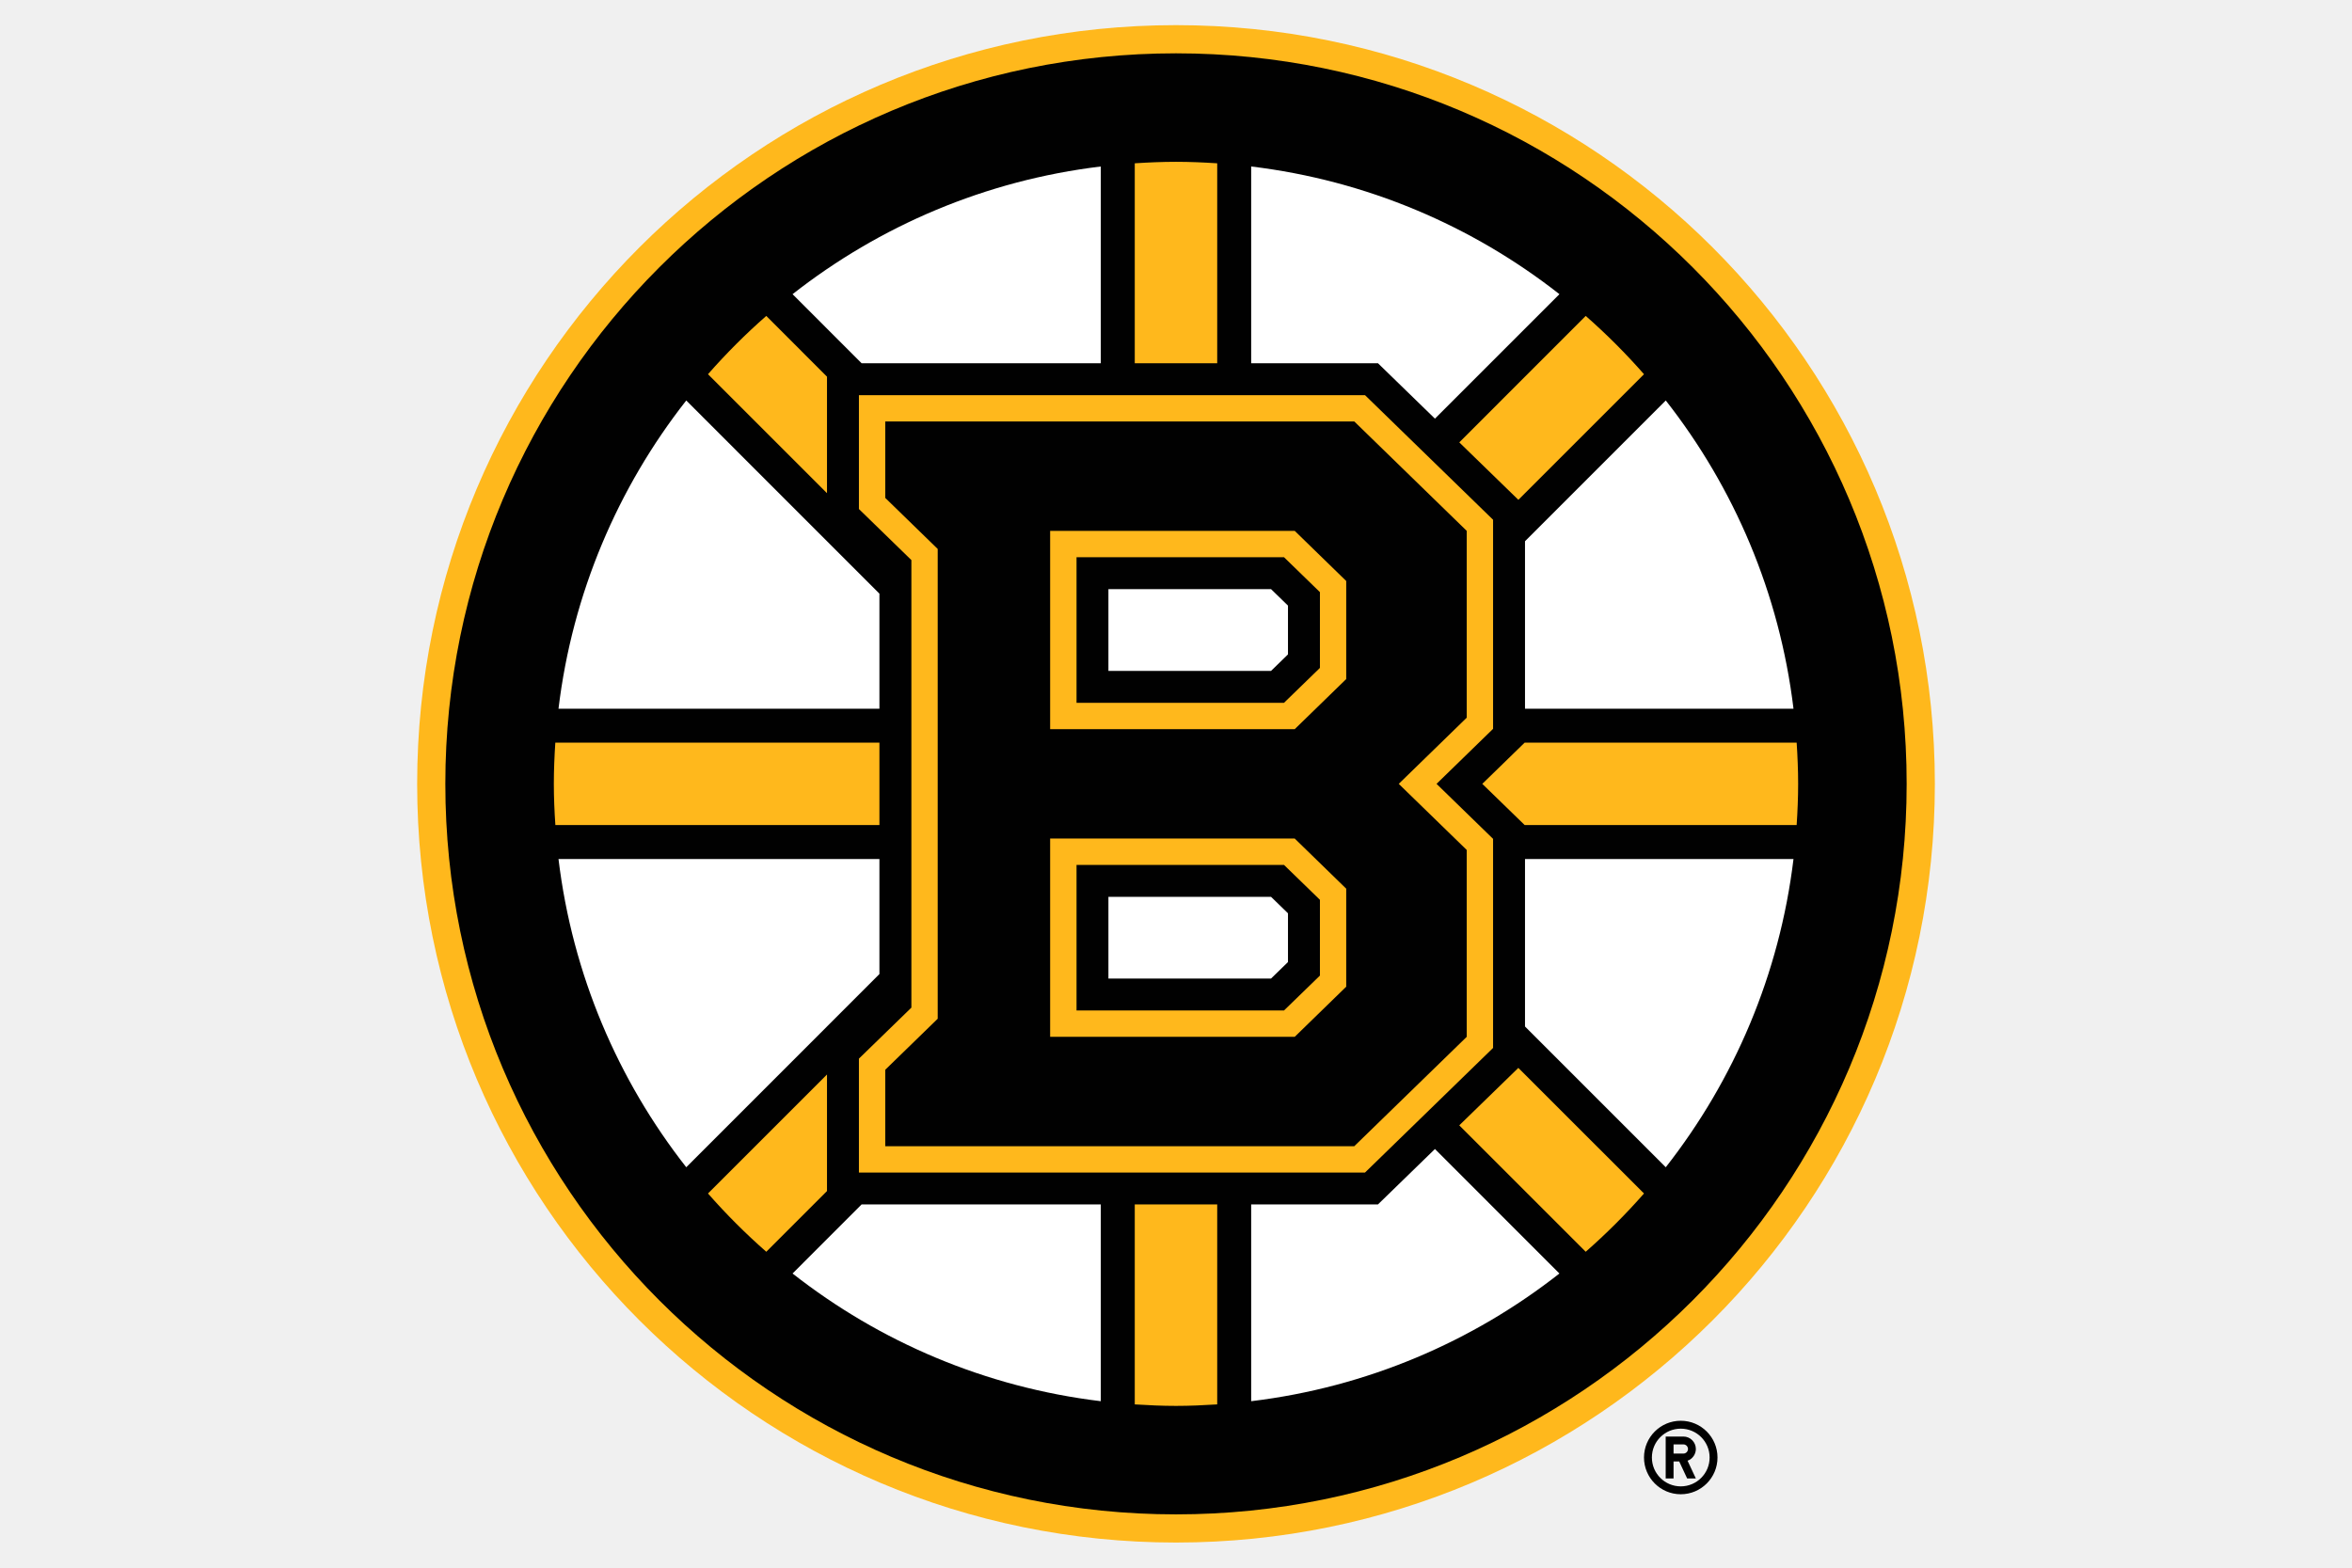
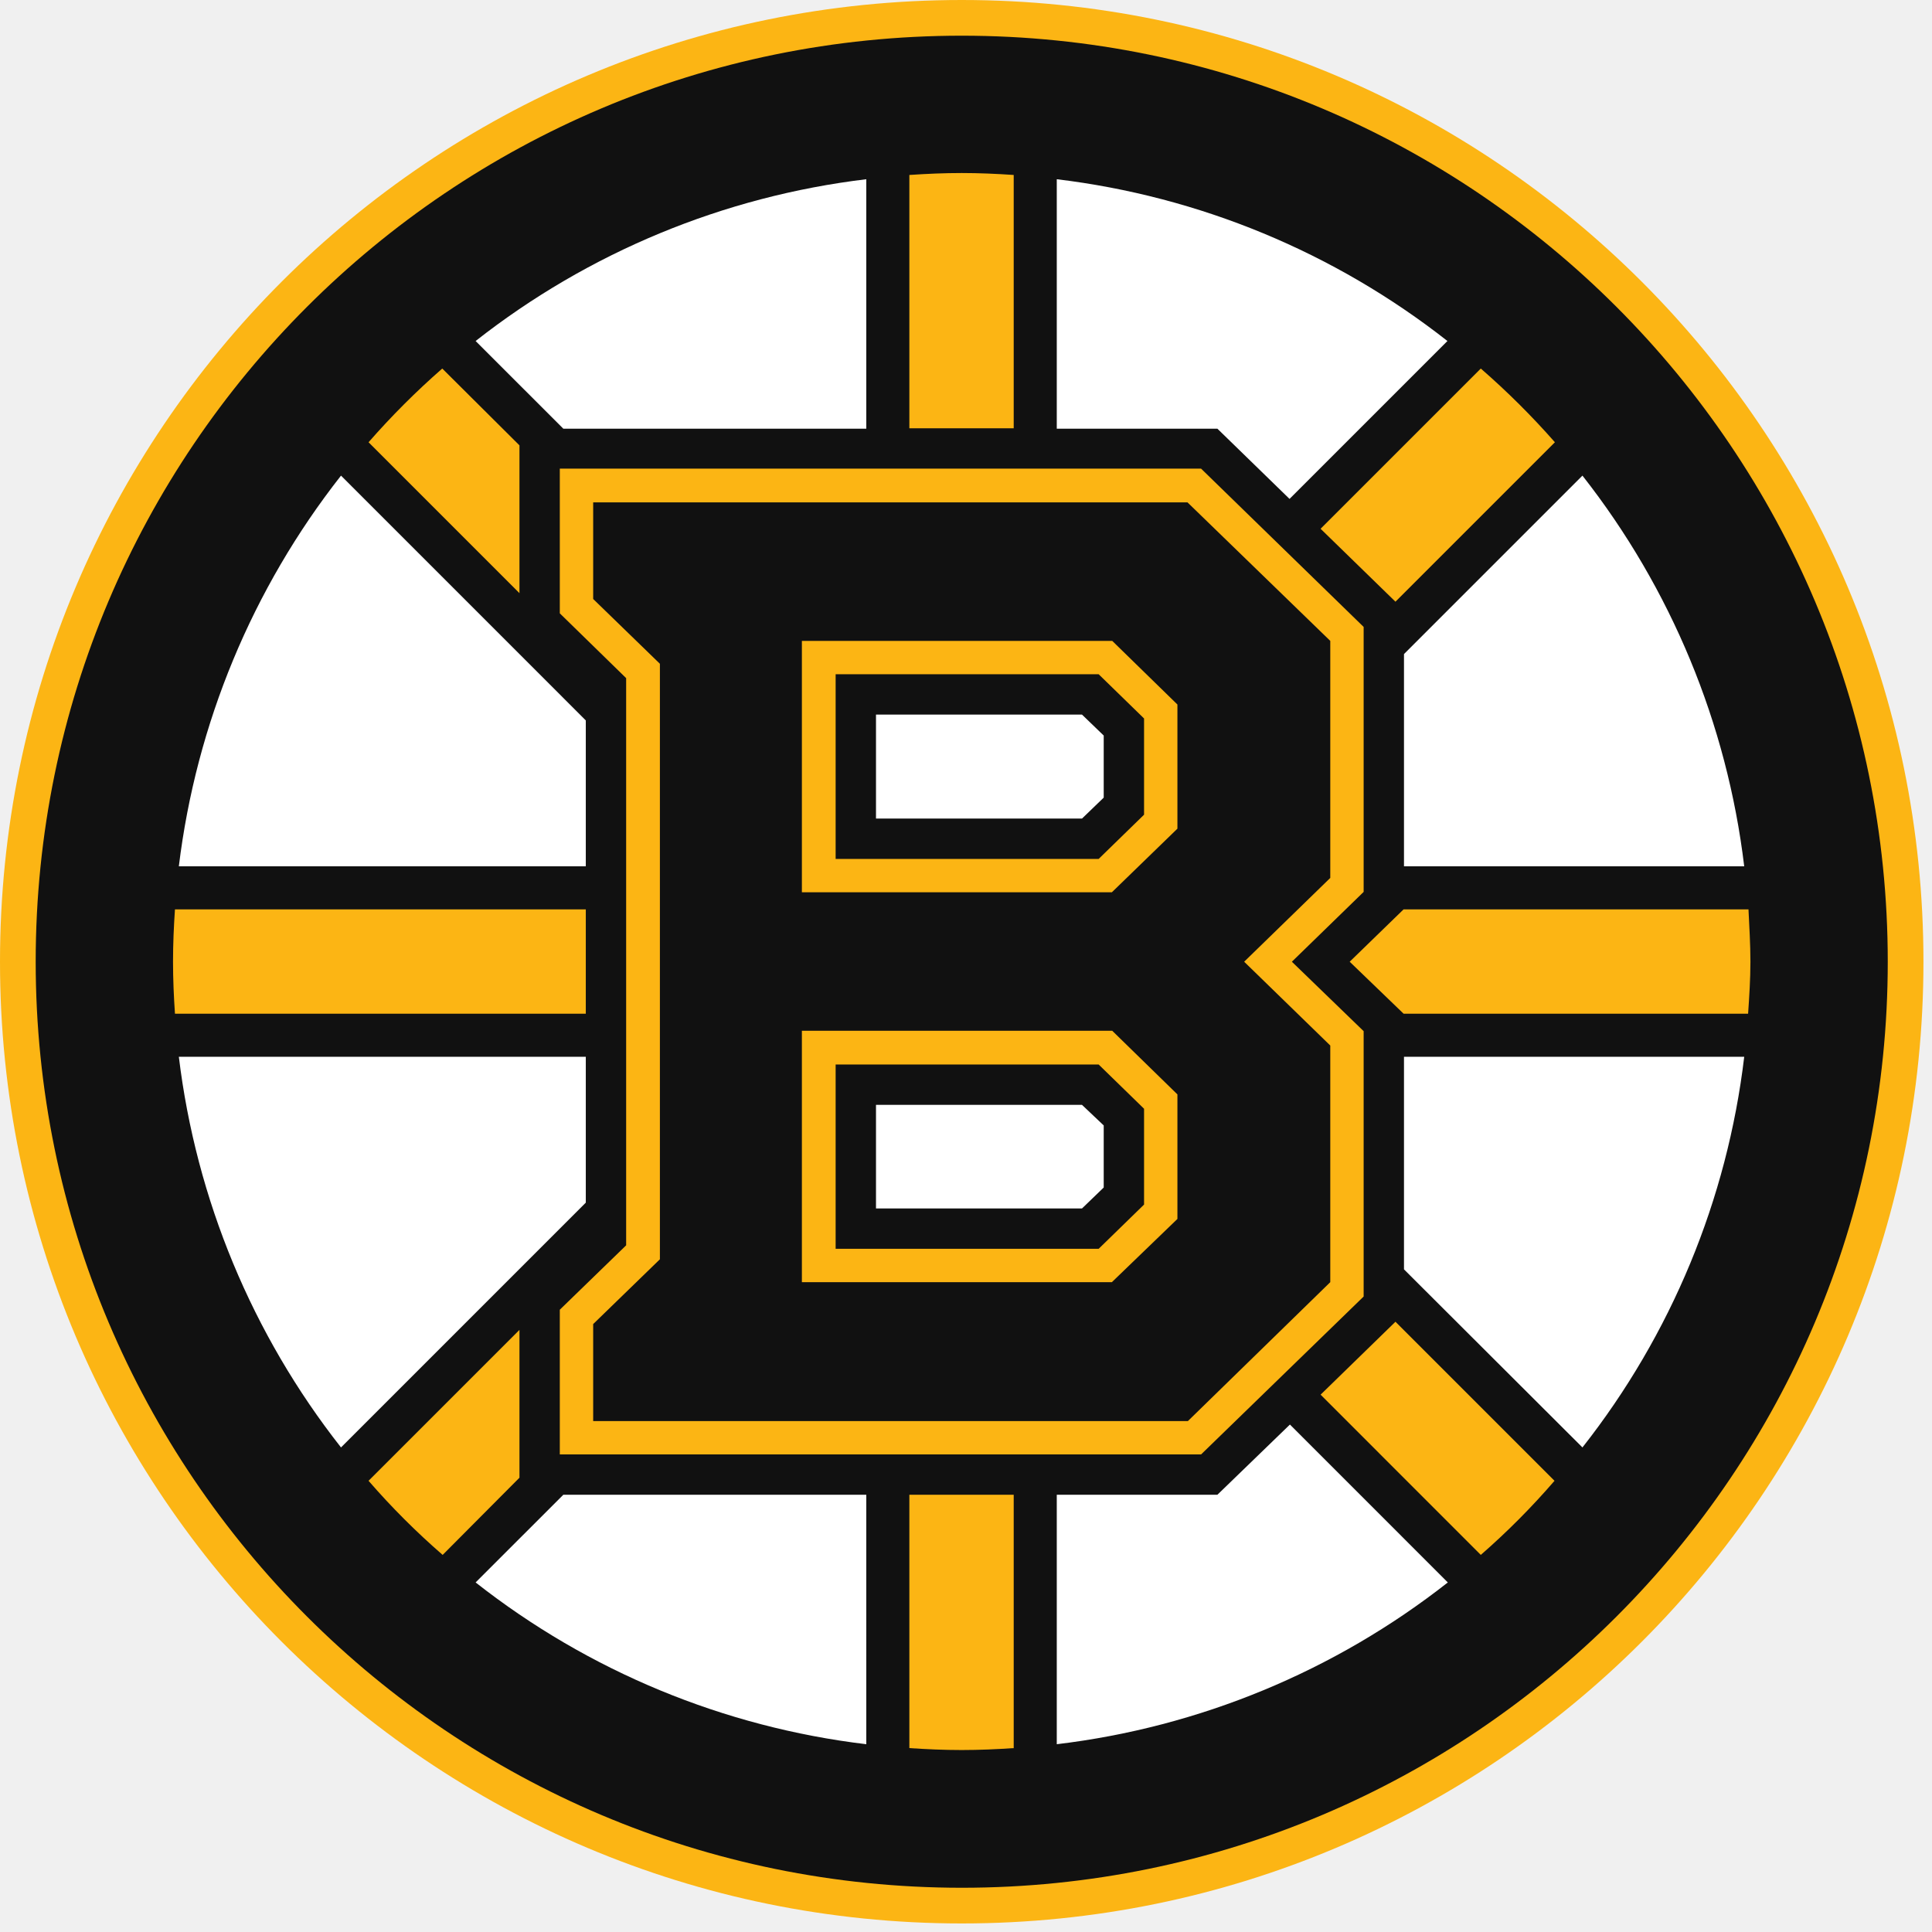
- <svg xmlns="http://www.w3.org/2000/svg" viewBox="0 0 960 640">
-   <path d="M686.025 580.018c-8.282 0-15.005 6.713-15.005 15 0 8.279 6.723 15.002 15.005 15.002s14.995-6.723 14.995-15.001c0-8.288-6.713-15.001-14.995-15.001Zm0 26.783c-6.518 0-11.782-5.27-11.782-11.782s5.264-11.774 11.782-11.774c6.51 0 11.78 5.264 11.78 11.774s-5.27 11.782-11.78 11.782Zm6.164-15.259a5.085 5.085 0 0 0-5.09-5.082h-7.228v17.122h3.213v-6.954h2.306l3.246 6.954h3.553l-3.389-7.25a5.095 5.095 0 0 0 3.389-4.79Zm-5.09 1.872h-4.015v-3.747h4.015c1.032 0 1.877.839 1.877 1.875a1.878 1.878 0 0 1-1.877 1.872Z" fill="#010101" />
-   <path d="M800.005 320.007C800.005 143.55 656.455 0 479.998 0S159.995 143.55 159.995 320.007 303.552 640 479.998 640s320.007-143.557 320.007-319.993Z" fill="none" />
-   <path d="M479.998 10.265c-171.061 0-309.728 138.677-309.728 309.742s138.667 309.731 309.728 309.731 309.739-138.687 309.739-309.731S651.053 10.265 479.998 10.265Z" fill="#ffb81c" />
-   <path d="M479.998 21.77c-164.696 0-298.23 133.524-298.23 298.237s133.534 298.227 298.23 298.227S778.23 484.707 778.23 320.007 644.694 21.769 479.999 21.769Z" fill="#010101" />
-   <g fill="#ffb81c">
-     <path d="m619.74 204.049 51.28-51.278a257.46 257.46 0 0 0-23.786-23.796l-51.61 51.624 24.115 23.45ZM496.82 66.668c-5.57-.36-11.16-.61-16.822-.61s-11.255.25-16.828.61v81.62h33.65v-81.62ZM337.55 153.775l-24.784-24.8a256.28 256.28 0 0 0-23.79 23.796l48.573 48.573v-47.57ZM337.55 438.663l-48.574 48.573a257.463 257.463 0 0 0 23.79 23.79l24.783-24.79v-47.573ZM358.948 303.185H226.659c-.357 5.553-.602 11.164-.602 16.822 0 5.654.245 11.242.626 16.818h132.265v-33.64ZM733.33 303.185H622.306l-17.287 16.822 17.3 16.818h111.008c.367-5.576.606-11.164.606-16.818 0-5.658-.239-11.269-.603-16.822ZM595.616 459.415l51.611 51.61a257.906 257.906 0 0 0 23.793-23.79l-51.287-51.277-24.117 23.457ZM463.17 573.336c5.573.353 11.167.612 16.828.612s11.252-.259 16.822-.612V491.7h-33.65v81.635Z" />
-     <path d="M350.579 432.18v46.505h206.564l52.275-50.87v-85.359l-23.073-22.45 23.073-22.462v-85.359l-52.275-50.866H350.58v46.488l21.416 20.843v182.707l-21.416 20.823Z" />
-   </g>
-   <g fill="#010101">
-     <path d="m538.745 241.737-14.67-14.262H439.4v59.447h84.675l14.67-14.252v-30.933ZM538.745 367.344l-14.67-14.256H439.4v59.438h84.675l14.67-14.246v-30.936Z" />
-     <path d="M361.329 436.723v31.209h191.436l45.9-44.653v-76.286l-27.748-26.986 27.747-27.013v-76.273l-45.899-44.666H361.33v31.215l21.409 20.84v191.783l-21.41 20.83Zm67.3-220.002h99.828l21.021 20.47v40.025l-21.021 20.46H428.63V216.72Zm0 125.614h99.828l21.021 20.466v40.008l-21.021 20.47H428.63v-80.944Z" />
-   </g>
-   <g fill="#fff">
-     <path d="M323.496 519.9c35.533 27.888 78.68 46.454 125.812 52.132v-80.33h-97.634L323.496 519.9ZM562.43 491.701h-51.748v80.331c47.131-5.678 90.289-24.244 125.812-52.132l-50.8-50.823-23.263 22.624ZM358.948 350.694H227.96c5.691 47.138 24.264 90.269 52.146 125.829l78.842-78.87v-46.96ZM358.948 242.353l-78.842-78.859c-27.882 35.54-46.455 78.681-52.147 125.826h130.989v-46.967ZM585.695 170.913l50.809-50.816c-35.533-27.878-78.69-46.448-125.822-52.129v80.32h51.749l23.264 22.625ZM622.45 419.06l57.454 57.463c27.872-35.56 46.435-78.69 52.133-125.83H622.451v68.366ZM449.308 148.289V67.968c-47.132 5.681-90.28 24.251-125.816 52.13l28.185 28.19h97.63ZM622.45 289.32h109.587c-5.695-47.145-24.261-90.286-52.133-125.83l-57.453 57.465v68.365ZM452.416 240.505v33.387h66.372l6.917-6.732v-19.93l-6.917-6.725h-66.372zM452.416 366.122v33.364h66.372l6.917-6.729v-19.91l-6.917-6.725h-66.372z" />
-   </g>
+ <svg xmlns="http://www.w3.org/2000/svg" height="225.96" width="225.96" version="1.1" viewBox="0 0 225.96 225.96">
+   <path d="M112.48,224.96A112.48,112.48,0,1,0,0,112.48,112.487,112.487,0,0,0,112.48,224.96Z" fill="#fcb514" />
+   <path d="M112.48,220.786A108.306,108.306,0,1,0,4.174,112.48,108.323,108.323,0,0,0,112.48,220.786Z" fill="#111" />
+   <path d="M106.355,204.451c2.042.136,4.038.227,6.125.227,2.042,0,4.084-.091,6.08-.227V174.823H106.355Zm48.096-41.335,18.739,18.739a86.355,86.355,0,0,0,8.621-8.666l-18.603-18.603Zm3.403-50.636,6.307,6.08h40.291c.136-1.996.272-4.038.272-6.08,0-2.087-.136-4.129-.227-6.125H164.16Zm-89.34-6.125H20.463c-.136,1.996-.227,4.038-.227,6.125,0,2.042.091,4.084.227,6.08H68.513Zm-16.743,75.501,8.984-9.029V155.539L43.104,173.189A86.808,86.808,0,0,0,51.771,181.856ZM60.755,52.088l-9.029-8.984a90.945,90.945,0,0,0-8.621,8.621L60.755,69.376ZM118.56,20.463c-1.996-.136-4.038-.227-6.08-.227-2.087,0-4.084.091-6.125.227V50.092H118.56V20.463Zm63.296,31.262a91.438,91.438,0,0,0-8.666-8.621l-18.739,18.739,8.757,8.53Z" fill="#fcb514" />
+   <polygon points="73.232 145.648 65.473 153.18 65.473 170.104 140.475 170.104 159.487 151.637 159.487 120.602 151.093 112.48 159.487 104.313 159.487 73.323 140.475 54.811 65.473 54.811 65.473 71.735 73.232 79.312 73.232 145.648" fill="#fcb514" />
+   <path d="M164.205,101.318h39.792A91.676,91.676,0,0,0,185.077,55.627L164.205,76.499ZM101.318,50.092V20.962A91.676,91.676,0,0,0,55.627,39.883L65.882,50.137h35.436Zm62.887,73.504v24.864L185.077,169.287a91.336,91.336,0,0,0,18.921-45.691ZM150.82,58.35,169.287,39.883a91.676,91.676,0,0,0-45.691-18.921V50.137H142.381ZM68.513,84.258,39.883,55.627a92.007,92.007,0,0,0-18.966,45.691H68.513Zm0,56.399v-17.06H20.917a91.799,91.799,0,0,0,18.966,45.691Zm73.867,34.166H123.596v29.175a91.661,91.661,0,0,0,45.736-18.921l-18.467-18.467Zm-41.063,0H65.882L55.627,185.077a91.535,91.535,0,0,0,45.691,18.921Z" fill="#fff" />
+   <polygon points="69.376 154.859 69.376 166.202 138.933 166.202 155.584 149.958 155.584 122.281 145.512 112.48 155.584 102.679 155.584 74.956 138.887 58.758 69.376 58.758 69.376 70.056 77.18 77.633 77.18 147.281 69.376 154.859" fill="#111" />
+   <path d="M137.707,96.917V82.398l-7.623-7.441H93.786v29.402h36.253Zm0,45.645V127.998l-7.623-7.441H93.786v29.402h36.253Z" fill="#fcb514" />
+   <path d="M133.805,129.676l-5.309-5.173h-30.763v21.552h30.763l5.309-5.173Zm0-45.645-5.309-5.173h-30.763v21.598h30.763l5.309-5.173Z" fill="#111" />
+   <path d="M129.087,138.887v-7.26l-2.541-2.405H102.453v12.115h24.093Zm0-45.6v-7.26l-2.541-2.45H102.453v12.16h24.093Z" fill="#fff" />
</svg>
